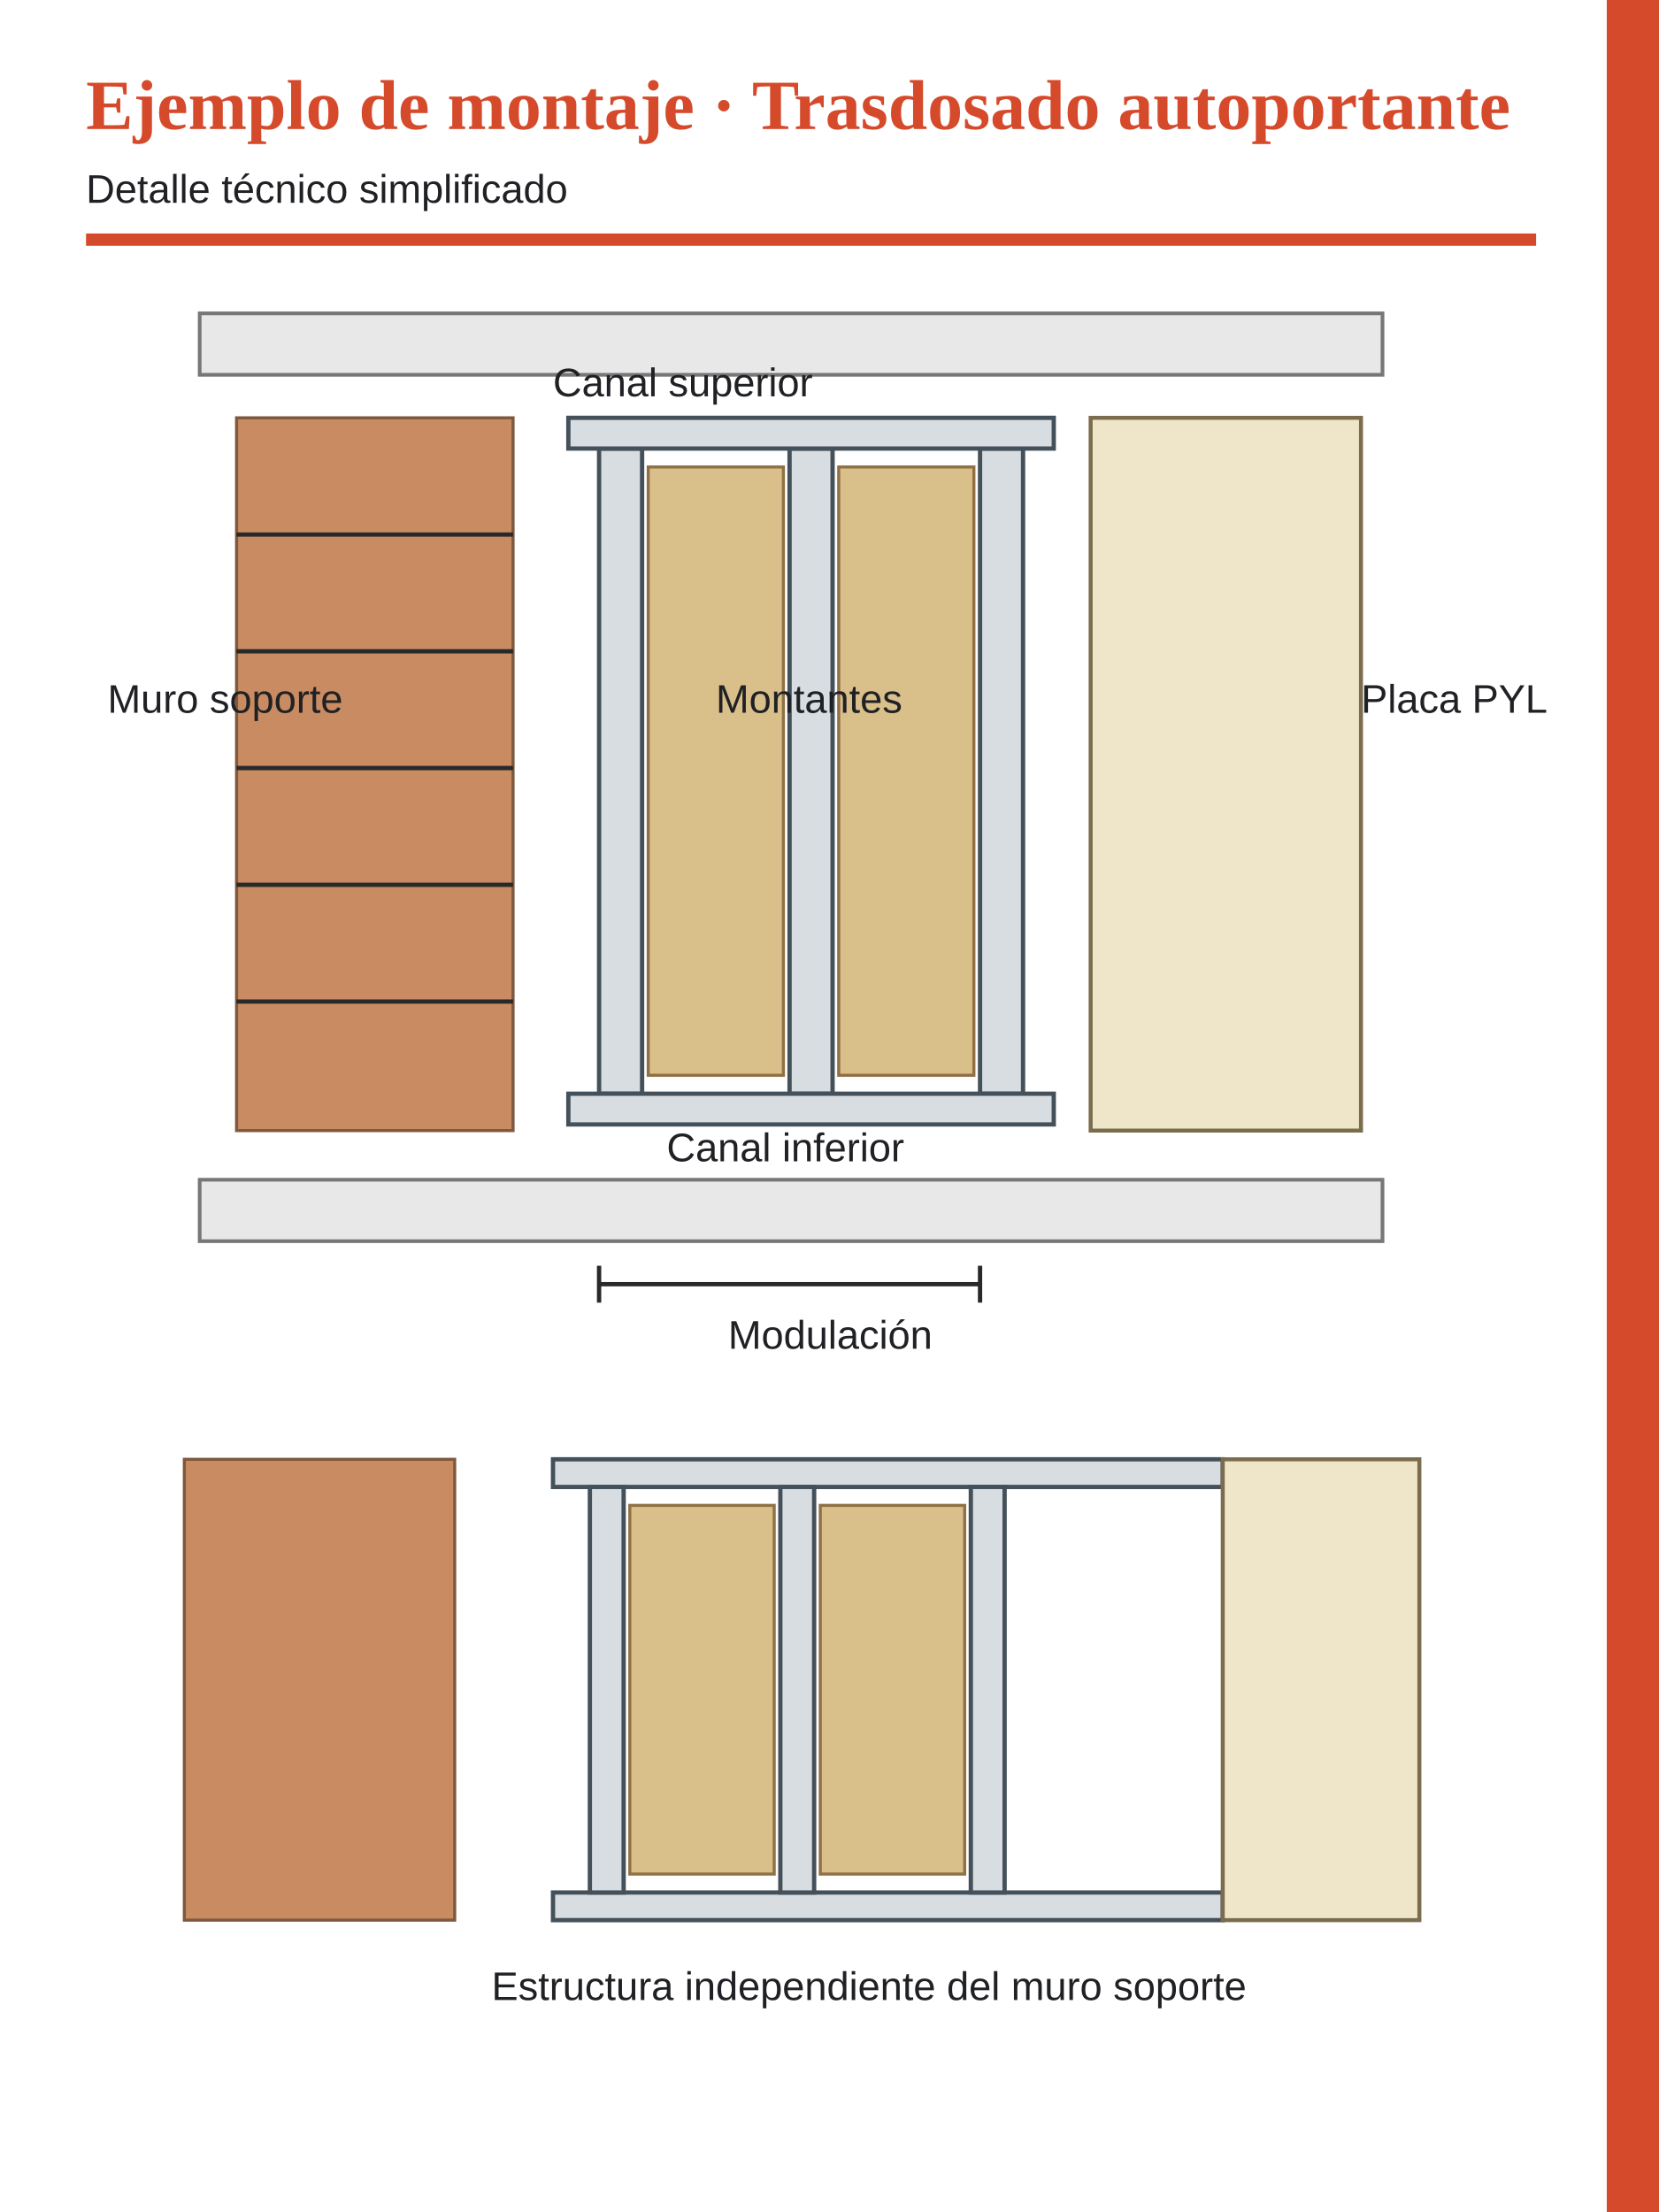
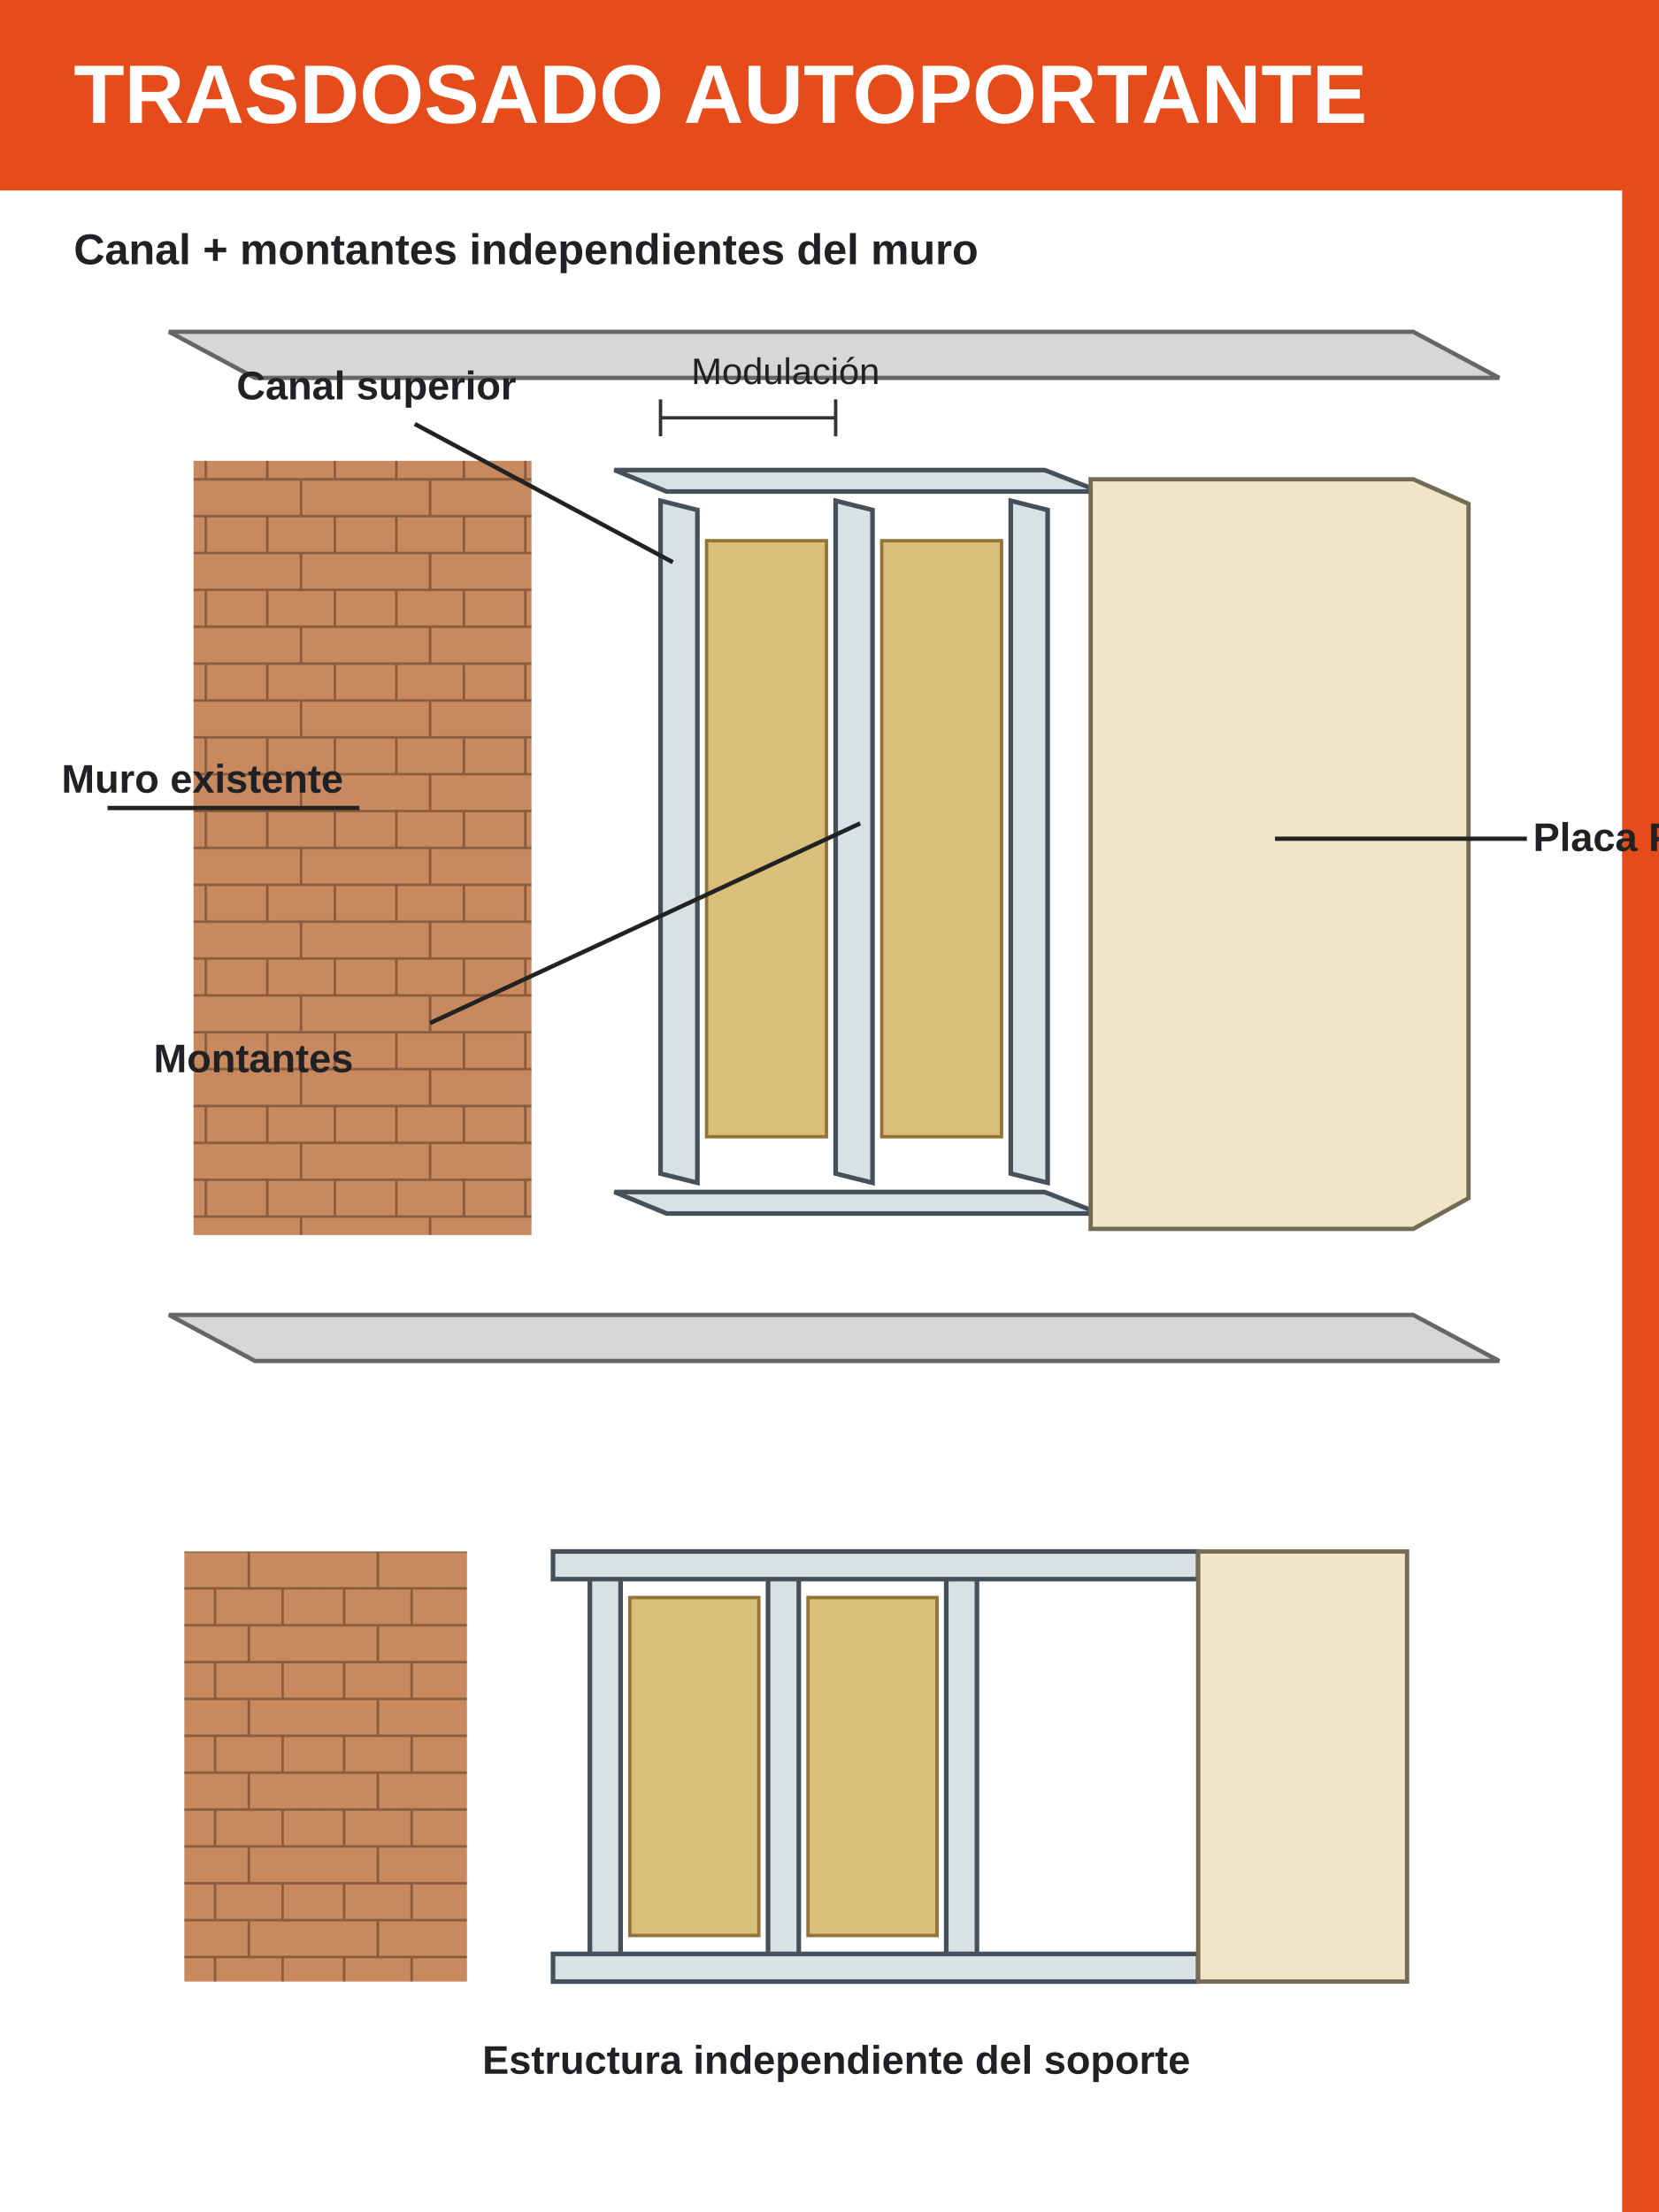
<svg xmlns="http://www.w3.org/2000/svg" viewBox="0 0 540 720">
-   <style>.t{font-family:Arial,sans-serif;fill:#202124}.h{font-size:23px;font-weight:700;fill:#d64a2c}.s{font-size:13px}.l{stroke:#292929;stroke-width:1.4;fill:none}.br{fill:#c98b62;stroke:#7e593f;stroke-width:1}.m{fill:#d7dde1;stroke:#45515a;stroke-width:1.4}.b{fill:#efe5c8;stroke:#7b6c4e;stroke-width:1.3}.w{fill:#d9c08b;stroke:#907044;stroke-width:1}.c{fill:#e8e8e8;stroke:#777;stroke-width:1.2}.a{stroke:#d64a2c;stroke-width:4}</style>
+   <style>
+ text{font-family:Arial,Helvetica,sans-serif;fill:#202124}.title{font-size:27px;font-weight:800;fill:#fff}.sub{font-size:14px;font-weight:700}.lab{font-size:13px;font-weight:700}.dim{font-size:12px}.call{stroke:#222;stroke-width:1.4;fill:none}.metal{fill:#d9e1e5;stroke:#44515a;stroke-width:1.5}.metal2{fill:#bfcbd1;stroke:#44515a;stroke-width:1.3}.board{fill:#efe5c7;stroke:#756b55;stroke-width:1.4}.wool{fill:#d9bf7a;stroke:#957338;stroke-width:1.1}.slab{fill:#d7d7d7;stroke:#666;stroke-width:1.4}.brick{fill:#c8895e;stroke:#7c563d;stroke-width:1}.adh{fill:#bababa;stroke:#777;stroke-width:1}.edge{stroke:#d84b24;stroke-width:3}.screw{fill:#333}.diml{stroke:#333;stroke-width:1.1;fill:none}</style>
+   <defs>
+     <pattern id="bp" width="42" height="24" patternUnits="userSpaceOnUse">
+       <rect width="42" height="24" fill="#c8895e" />
+       <path d="M0 0h42M0 24h42M0 12h42M21 0v12M10 12v12M32 12v12" stroke="#8a5b3d" stroke-width=".8" />
+     </pattern>
+   </defs>
  <rect width="540" height="720" fill="#fff" />
-   <rect x="523" width="17" height="720" fill="#d64a2c" />
-   <text class="h" x="28" y="42">Ejemplo de montaje · Trasdosado autoportante</text>
-   <text class="t s" x="28" y="66">Detalle técnico simplificado</text>
-   <line class="a" x1="28" y1="78" x2="500" y2="78" />
-   <g transform="translate(35 102)">
-     <rect class="c" x="30" y="0" width="385" height="20" />
-     <rect class="c" x="30" y="282" width="385" height="20" />
-     <rect class="br" x="42" y="34" width="90" height="232" />
-     <path class="l" d="M42 72h90M42 110h90M42 148h90M42 186h90M42 224h90" />
-     <path class="m" d="M160 44h14v210h-14zM222 44h14v210h-14zM284 44h14v210h-14z" />
-     <path class="m" d="M150 34h158v10H150zM150 254h158v10H150z" />
-     <rect class="w" x="176" y="50" width="44" height="198" />
-     <rect class="w" x="238" y="50" width="44" height="198" />
-     <rect class="b" x="320" y="34" width="88" height="232" />
-     <text class="t s" x="0" y="130">Muro soporte</text>
-     <text class="t s" x="145" y="27">Canal superior</text>
-     <text class="t s" x="182" y="276">Canal inferior</text>
-     <text class="t s" x="198" y="130">Montantes</text>
-     <text class="t s" x="408" y="130">Placa PYL</text>
-     <path class="l" d="M160 316h124m-124-6v12m124-12v12" />
-     <text class="t s" x="202" y="337">Modulación</text>
+   <rect x="0" y="0" width="540" height="62" fill="#e64b1a" />
+   <rect x="528" y="0" width="12" height="720" fill="#e64b1a" />
+   <text class="title" x="24" y="40">TRASDOSADO AUTOPORTANTE</text>
+   <text class="sub" x="24" y="86">Canal + montantes independientes del muro</text>
+   <g transform="translate(35 108)">
+     <path class="slab" d="M20 0h405l28 15H48z" />
+     <path class="slab" d="M20 320h405l28 15H48z" />
+     <path fill="url(#bp)" d="M28 42h110v252H28z" />
+     <path class="metal" d="M165 45h140l18 7H182zM165 280h140l18 7H182z" />
+     <path class="metal" d="M180 55l12 3v219l-12-3zM237 55l12 3v219l-12-3zM294 55l12 3v219l-12-3z" />
+     <rect class="wool" x="195" y="68" width="39" height="194" />
+     <rect class="wool" x="252" y="68" width="39" height="194" />
+     <path class="board" d="M320 48h105l18 8v226l-18 10H320z" />
+     <path class="call" d="M82 155H0" />
+     <text class="lab" x="-15" y="150">Muro existente</text>
+     <path class="call" d="M184 75L100 30" />
+     <text class="lab" x="42" y="22">Canal superior</text>
+     <path class="call" d="M245 160L105 225" />
+     <text class="lab" x="15" y="241">Montantes</text>
+     <path class="call" d="M380 165h82" />
+     <text class="lab" x="464" y="169">Placa PYL</text>
+     <path class="diml" d="M180 28h57M180 22v12M237 22v12" />
+     <text class="dim" x="190" y="17">Modulación</text>
  </g>
-   <g transform="translate(60 475)">
-     <rect class="br" x="0" y="0" width="88" height="150" />
-     <path class="m" d="M120 0h218v9H120zM120 141h218v9H120z" />
-     <rect class="m" x="132" y="9" width="11" height="132" />
-     <rect class="m" x="194" y="9" width="11" height="132" />
-     <rect class="m" x="256" y="9" width="11" height="132" />
-     <rect class="w" x="145" y="15" width="47" height="120" />
-     <rect class="w" x="207" y="15" width="47" height="120" />
-     <rect class="b" x="338" y="0" width="64" height="150" />
-     <text class="t s" x="100" y="176">Estructura independiente del muro soporte</text>
+   <g transform="translate(60 505)">
+     <rect fill="url(#bp)" x="0" y="0" width="92" height="140" />
+     <path class="metal" d="M120 0h210v9H120zM120 131h210v9H120zM132 9h10v122h-10zM190 9h10v122h-10zM248 9h10v122h-10z" />
+     <rect class="wool" x="145" y="15" width="42" height="110" />
+     <rect class="wool" x="203" y="15" width="42" height="110" />
+     <rect class="board" x="330" y="0" width="68" height="140" />
+     <text class="lab" x="97" y="170">Estructura independiente del soporte</text>
  </g>
</svg>
